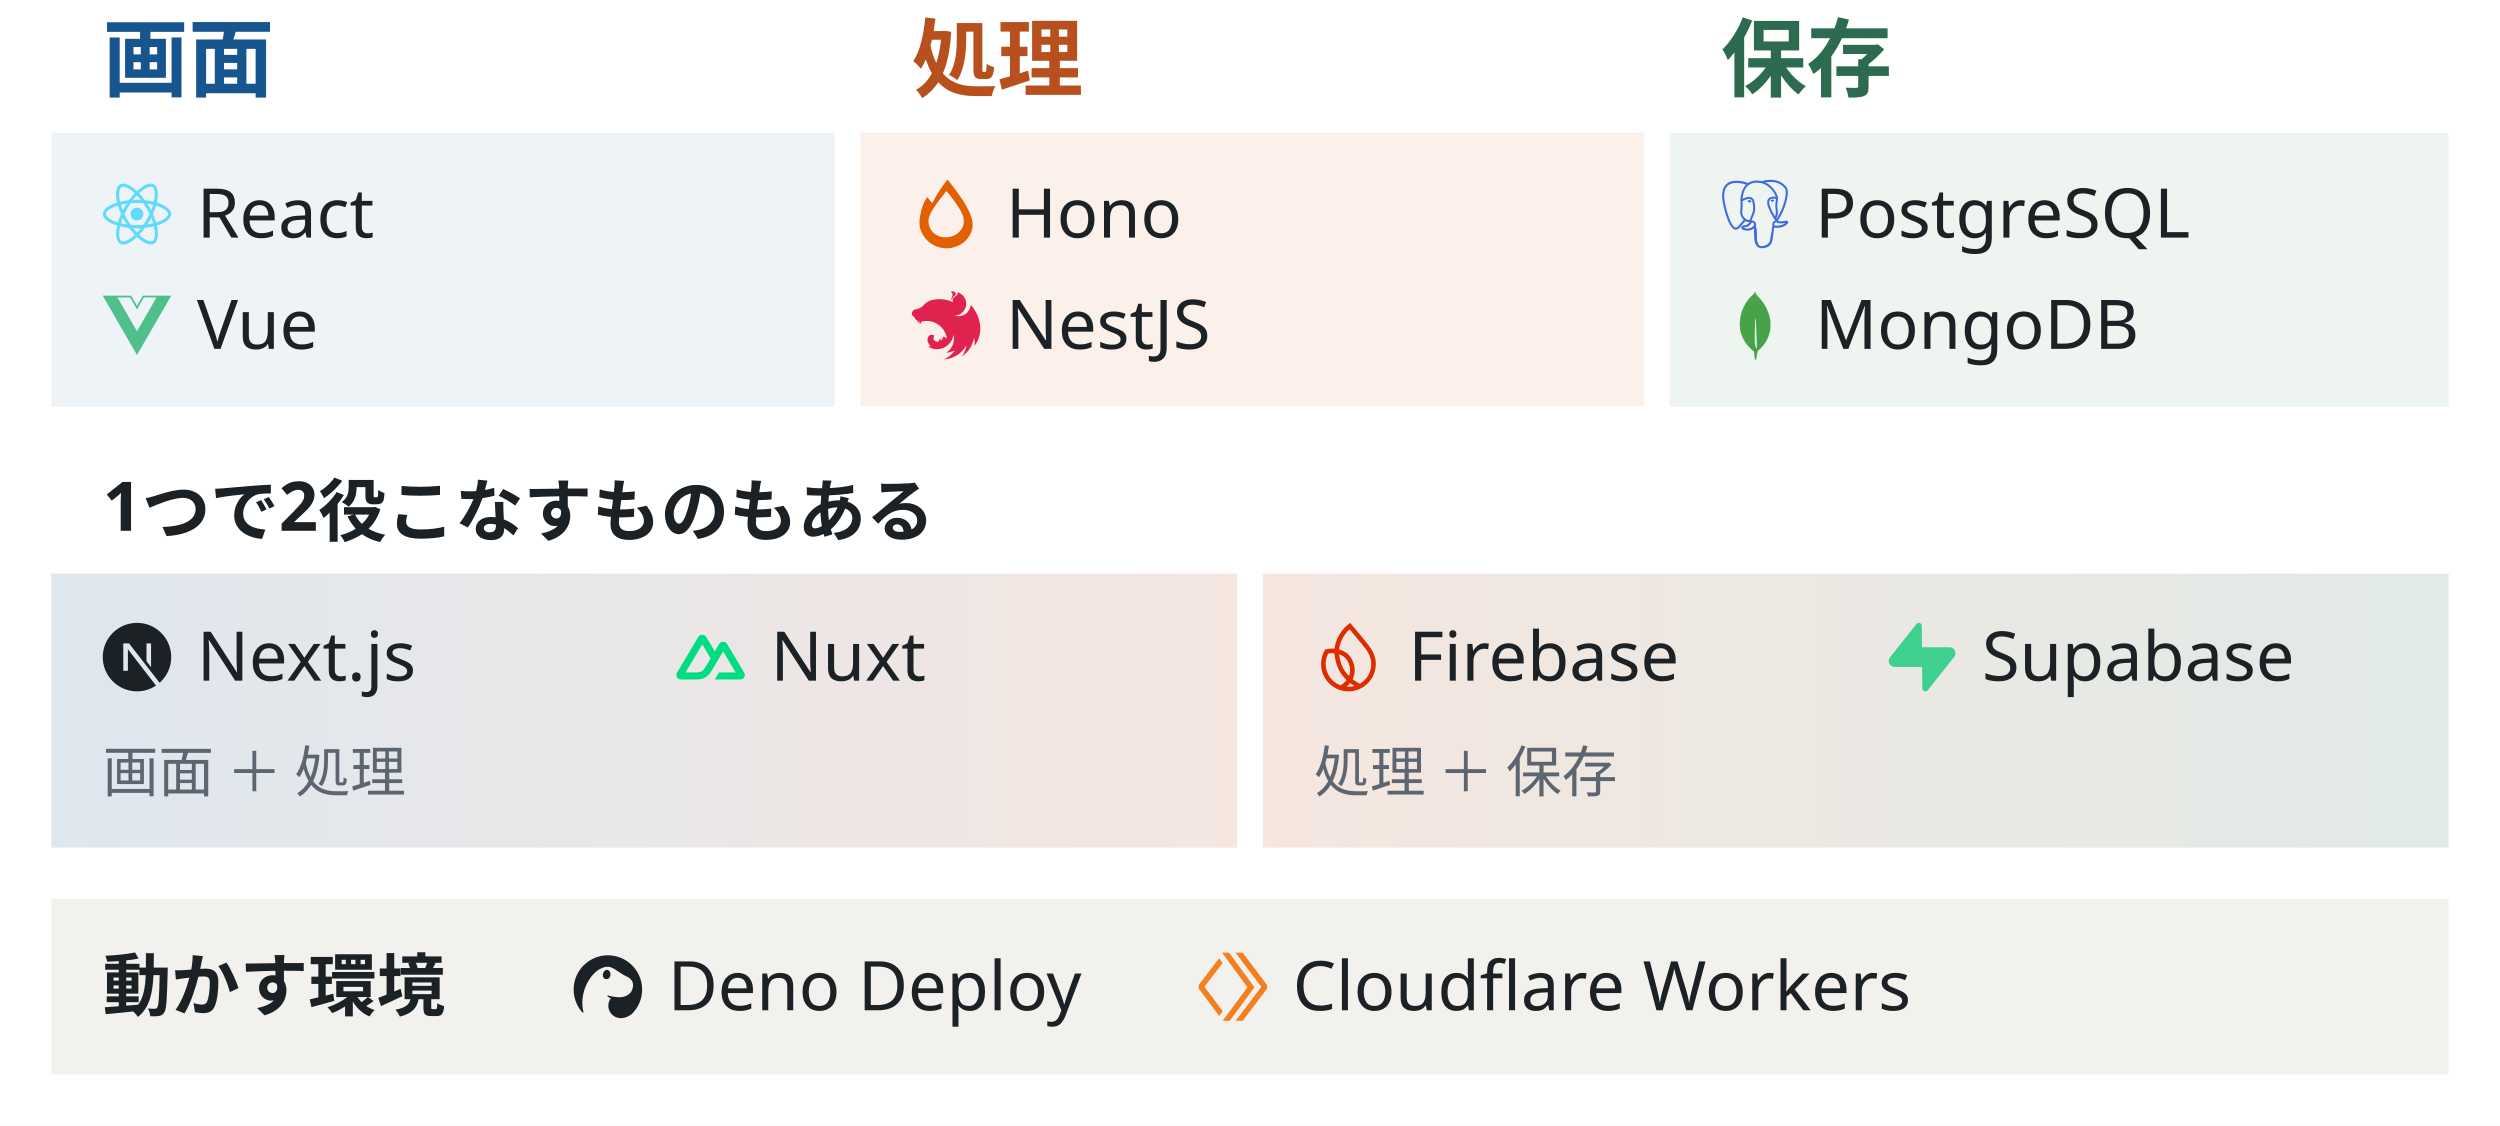
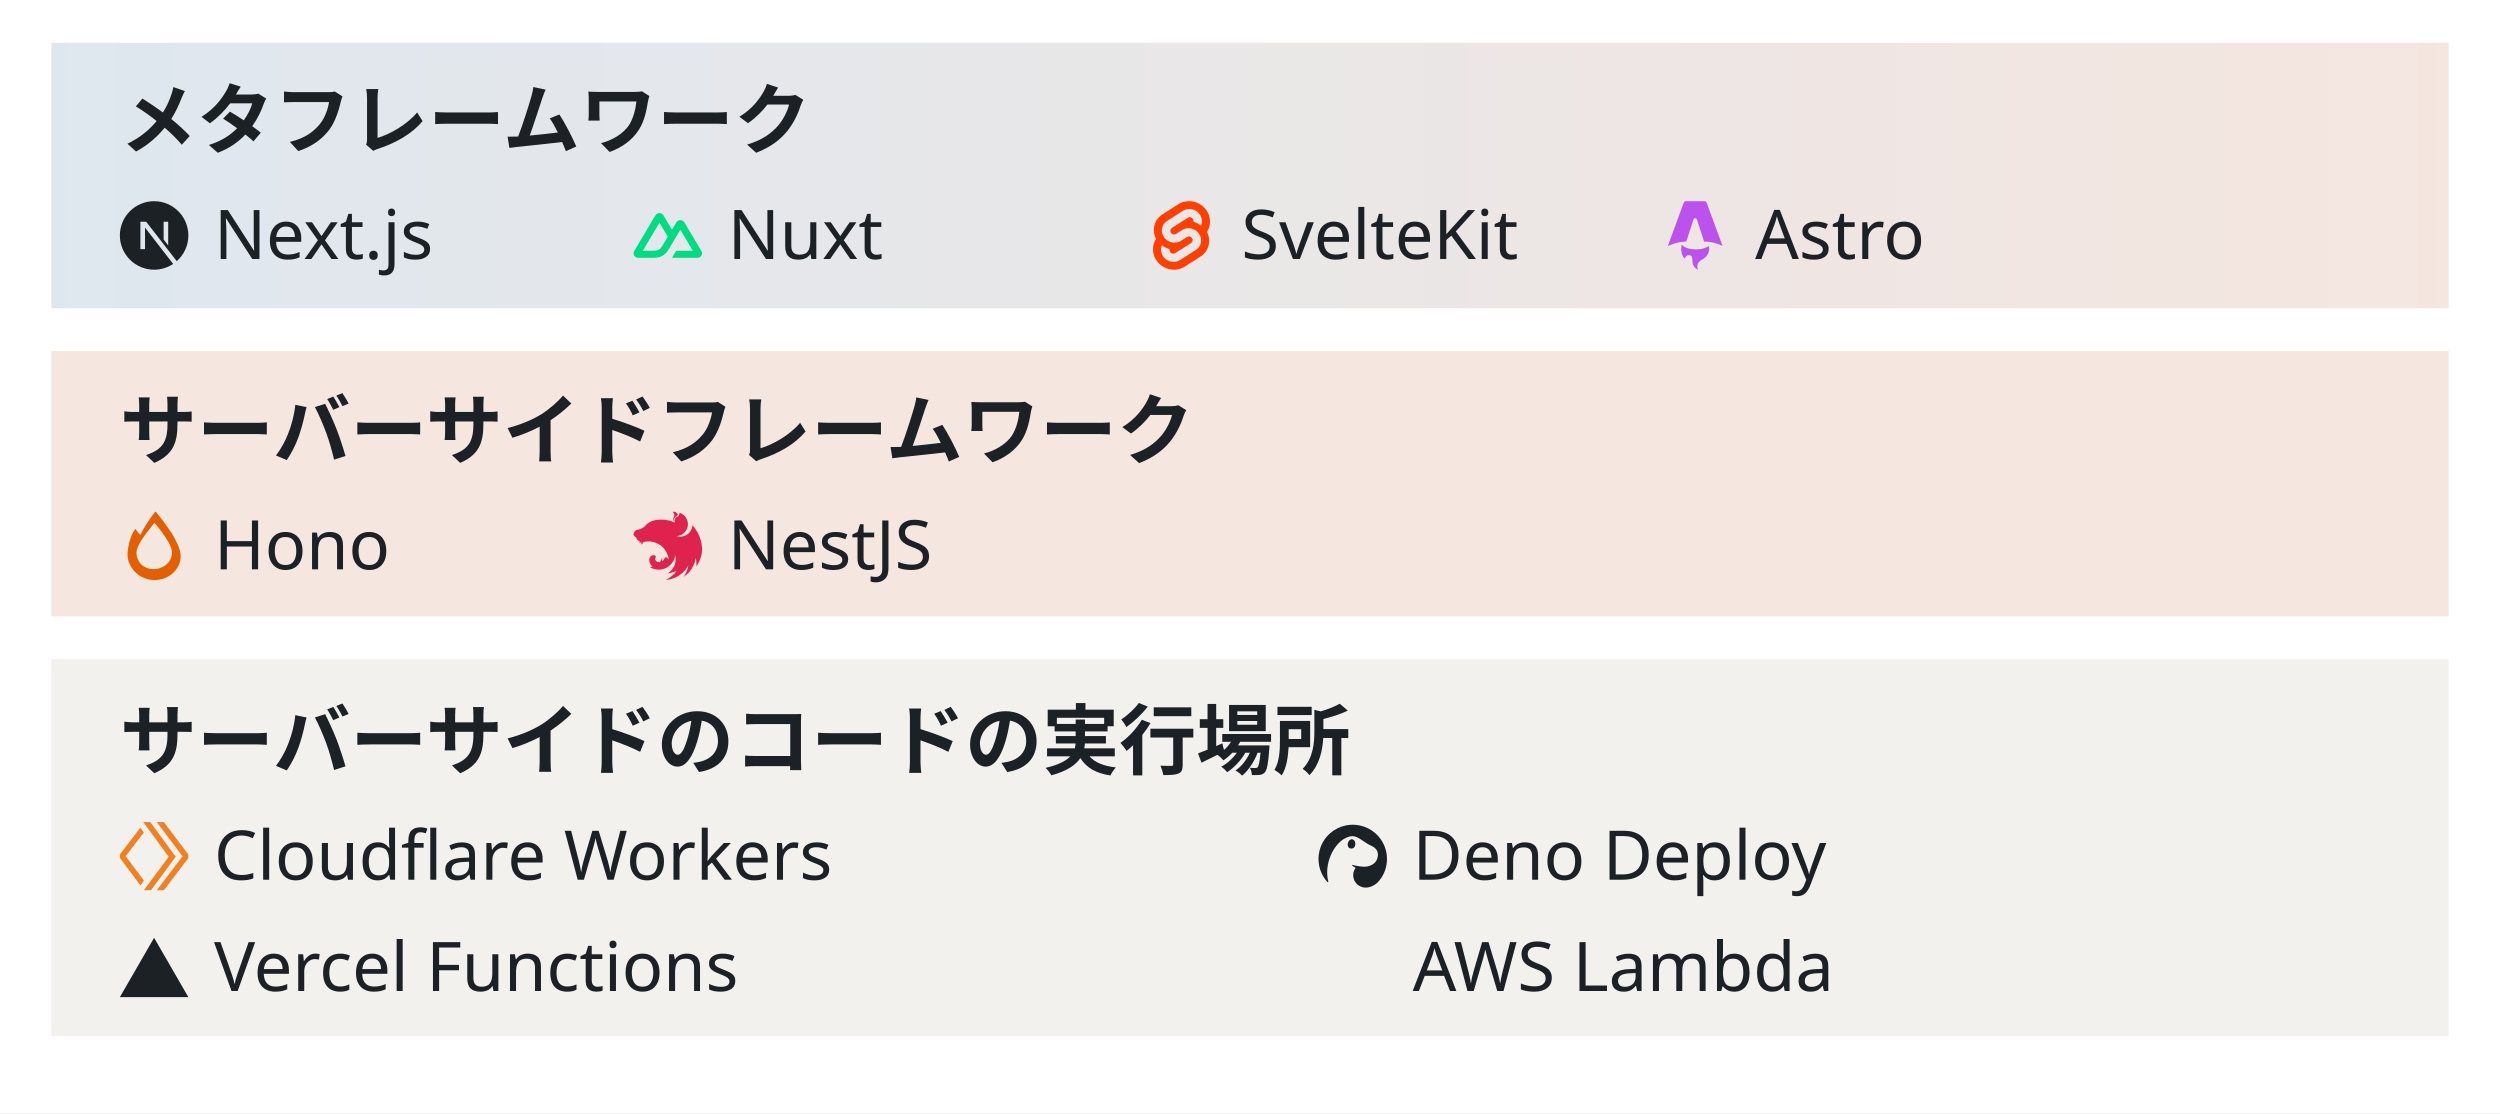
- <svg xmlns="http://www.w3.org/2000/svg" viewBox="0 0 1168 526" width="1168" height="526" font-family="Hiragino Kaku Gothic ProN, Noto Sans JP, sans-serif">
+ <svg xmlns="http://www.w3.org/2000/svg" viewBox="0 0 1168 520" width="1168" height="520" font-family="Hiragino Kaku Gothic ProN, Noto Sans JP, sans-serif">
  <defs>
    <linearGradient id="mix-view-logic" x1="0" y1="0" x2="1" y2="0">
      <stop offset="0%" stop-color="#17558f" stop-opacity="0.14" />
      <stop offset="100%" stop-color="#b8501e" stop-opacity="0.14" />
    </linearGradient>
-     <linearGradient id="mix-logic-store" x1="0" y1="0" x2="1" y2="0">
-       <stop offset="0%" stop-color="#b8501e" stop-opacity="0.14" />
-       <stop offset="100%" stop-color="#2c6b4f" stop-opacity="0.14" />
-     </linearGradient>
  </defs>
-   <rect x="0" y="0" width="1168" height="526" fill="#ffffff" />
-   <rect x="24" y="62" width="366" height="128" fill="#eef3f8" />
-   <rect x="402" y="62" width="366" height="128" fill="#fbf0ea" />
-   <rect x="780" y="62" width="364" height="128" fill="#eef4f0" />
-   <text x="48" y="42" font-size="40" font-weight="bold" fill="#17558f">画面</text>
-   <text x="426" y="42" font-size="40" font-weight="bold" fill="#b8501e">処理</text>
-   <text x="804" y="42" font-size="40" font-weight="bold" fill="#2c6b4f">保存</text>
-   <g transform="translate(48,84) scale(1.3333)">
-     <path d="M14.23 12.004a2.236 2.236 0 0 1-2.235 2.236 2.236 2.236 0 0 1-2.236-2.236 2.236 2.236 0 0 1 2.235-2.236 2.236 2.236 0 0 1 2.236 2.236zm2.648-10.69c-1.346 0-3.107.96-4.888 2.622-1.78-1.653-3.542-2.602-4.887-2.602-.41 0-.783.093-1.106.278-1.375.793-1.683 3.264-.973 6.365C1.98 8.917 0 10.42 0 12.004c0 1.59 1.99 3.097 5.043 4.03-.704 3.113-.39 5.588.988 6.38.32.187.69.275 1.102.275 1.345 0 3.107-.96 4.888-2.624 1.78 1.654 3.542 2.603 4.887 2.603.41 0 .783-.09 1.106-.275 1.374-.792 1.683-3.263.973-6.365C22.02 15.096 24 13.59 24 12.004c0-1.59-1.99-3.097-5.043-4.032.704-3.11.39-5.587-.988-6.38-.318-.184-.688-.277-1.092-.278zm-.005 1.09v.006c.225 0 .406.044.558.127.666.382.955 1.835.73 3.704-.054.46-.142.945-.25 1.44-.96-.236-2.006-.417-3.107-.534-.66-.905-1.345-1.727-2.035-2.447 1.592-1.48 3.087-2.292 4.105-2.295zm-9.77.02c1.012 0 2.514.808 4.11 2.28-.686.72-1.37 1.537-2.02 2.442-1.107.117-2.154.298-3.113.538-.112-.49-.195-.964-.254-1.42-.23-1.868.054-3.32.714-3.707.19-.09.4-.127.563-.132zm4.882 3.05c.455.468.91.992 1.36 1.564-.44-.02-.89-.034-1.345-.034-.46 0-.915.01-1.36.034.44-.572.895-1.096 1.345-1.565zM12 8.1c.74 0 1.477.034 2.202.093.406.582.802 1.203 1.183 1.86.372.64.71 1.29 1.018 1.946-.308.655-.646 1.31-1.013 1.95-.38.66-.773 1.288-1.18 1.87-.728.063-1.466.098-2.21.098-.74 0-1.477-.035-2.202-.093-.406-.582-.802-1.204-1.183-1.86-.372-.64-.71-1.29-1.018-1.946.303-.657.646-1.313 1.013-1.954.38-.66.773-1.286 1.18-1.868.728-.064 1.466-.098 2.21-.098zm-3.635.254c-.24.377-.48.763-.704 1.16-.225.39-.435.782-.635 1.174-.265-.656-.49-1.31-.676-1.947.64-.15 1.315-.283 2.015-.386zm7.26 0c.695.103 1.365.23 2.006.387-.18.632-.405 1.282-.66 1.933-.2-.39-.41-.783-.64-1.174-.225-.392-.465-.774-.705-1.146zm3.063.675c.484.15.944.317 1.375.498 1.732.74 2.852 1.708 2.852 2.476-.005.768-1.125 1.74-2.857 2.475-.42.18-.88.342-1.355.493-.28-.958-.646-1.956-1.1-2.98.45-1.017.81-2.01 1.085-2.964zm-13.395.004c.278.96.645 1.957 1.1 2.98-.45 1.017-.812 2.01-1.086 2.964-.484-.15-.944-.318-1.37-.5-1.732-.737-2.852-1.706-2.852-2.474 0-.768 1.12-1.742 2.852-2.476.42-.18.88-.342 1.356-.494zm11.678 4.28c.265.657.49 1.312.676 1.948-.64.157-1.316.29-2.016.39.24-.375.48-.762.705-1.158.225-.39.435-.788.636-1.18zm-9.945.02c.2.392.41.783.64 1.175.23.39.465.772.705 1.143-.695-.102-1.365-.23-2.006-.386.18-.63.406-1.282.66-1.933zM17.92 16.32c.112.493.2.968.254 1.423.23 1.868-.054 3.32-.714 3.708-.147.09-.338.128-.563.128-1.012 0-2.514-.807-4.11-2.28.686-.72 1.37-1.536 2.02-2.44 1.107-.118 2.154-.3 3.113-.54zm-11.83.01c.96.234 2.006.415 3.107.532.66.905 1.345 1.727 2.035 2.446-1.595 1.483-3.092 2.295-4.11 2.295-.22-.005-.406-.05-.553-.132-.666-.38-.955-1.834-.73-3.703.054-.46.142-.944.25-1.438zm4.56.64c.44.02.89.034 1.345.034.46 0 .915-.01 1.36-.034-.44.572-.895 1.095-1.345 1.565-.455-.47-.91-.993-1.36-1.565z" fill="#61DAFB" />
+   <rect x="0" y="0" width="1168" height="520" fill="#ffffff" />
+   <rect x="24" y="20" width="1120" height="124" fill="url(#mix-view-logic)" />
+   <rect x="24" y="164" width="1120" height="124" fill="#b8501e" fill-opacity="0.14" />
+   <rect x="24" y="308" width="1120" height="176" fill="#f2f1ed" />
+   <text x="56" y="69" font-size="36" font-weight="bold" fill="#1c2126">メタフレームワーク</text>
+   <g transform="translate(56,94) scale(1.3333)">
+     <path d="M18.665 21.978C16.758 23.255 14.465 24 12 24 5.377 24 0 18.623 0 12S5.377 0 12 0s12 5.377 12 12c0 3.583-1.574 6.801-4.067 9.001L9.219 7.2H7.2v9.596h1.615V9.251l9.85 12.727Zm-3.332-8.533 1.6 2.061V7.2h-1.6v6.245Z" fill="#1c2126" />
  </g>
-   <text x="92" y="111" font-size="32" fill="#1c2126">React</text>
-   <g transform="translate(48,136) scale(1.3333)">
-     <path d="M24,1.61H14.06L12,5.16,9.94,1.61H0L12,22.39ZM12,14.08,5.16,2.23H9.59L12,6.41l2.41-4.18h4.43Z" fill="#4FC08D" />
+   <text x="100" y="121" font-size="32" fill="#1c2126">Next.js</text>
+   <g transform="translate(296,94) scale(1.3333)">
+     <path d="M13.464 19.829h8.922c.283 0 .562-.072.807-.21a1.59 1.59 0 0 0 .591-.573 1.529 1.529 0 0 0 .216-.783 1.529 1.529 0 0 0-.217-.783L17.792 7.414a1.59 1.59 0 0 0-.591-.573 1.652 1.652 0 0 0-.807-.21c-.283 0-.562.072-.807.21a1.59 1.59 0 0 0-.591.573L13.464 9.99l-2.995-5.037a1.591 1.591 0 0 0-.591-.573 1.653 1.653 0 0 0-.807-.21c-.283 0-.562.072-.807.21a1.591 1.591 0 0 0-.591.573L.217 17.481A1.529 1.529 0 0 0 0 18.264c-0.0.275.074.545.216.783a1.59 1.59 0 0 0 .591.573c.245.138.524.21.807.21h5.6c2.219 0 3.855-.945 4.981-2.79l2.734-4.592L16.393 9.99l4.394 7.382h-5.859ZM7.123 17.369l-3.908-.001 5.859-9.842 2.923 4.921-1.957 3.289c-.748 1.197-1.597 1.633-2.916 1.633z" fill="#00DC82" />
  </g>
-   <text x="92" y="163" font-size="32" fill="#1c2126">Vue</text>
-   <g transform="translate(426,84) scale(1.3333)">
+   <text x="340" y="121" font-size="32" fill="#1c2126">Nuxt</text>
+   <g transform="translate(536,94) scale(1.3333)">
+     <path d="M10.354 21.125a4.44 4.44 0 0 1-4.765-1.767 4.109 4.109 0 0 1-.703-3.107 3.898 3.898 0 0 1 .134-.522l.105-.321.287.21a7.21 7.21 0 0 0 2.186 1.092l.208.063-.02.208a1.253 1.253 0 0 0 .226.83 1.337 1.337 0 0 0 1.435.533 1.231 1.231 0 0 0 .343-.15l5.59-3.562a1.164 1.164 0 0 0 .524-.778 1.242 1.242 0 0 0-.211-.937 1.338 1.338 0 0 0-1.435-.533 1.23 1.23 0 0 0-.343.15l-2.133 1.36a4.078 4.078 0 0 1-1.135.499 4.44 4.44 0 0 1-4.765-1.766 4.108 4.108 0 0 1-.702-3.108 3.855 3.855 0 0 1 1.742-2.582l5.589-3.563a4.072 4.072 0 0 1 1.135-.499 4.44 4.44 0 0 1 4.765 1.767 4.109 4.109 0 0 1 .703 3.107 3.943 3.943 0 0 1-.134.522l-.105.321-.286-.21a7.204 7.204 0 0 0-2.187-1.093l-.208-.063.02-.207a1.255 1.255 0 0 0-.226-.831 1.337 1.337 0 0 0-1.435-.532 1.231 1.231 0 0 0-.343.15L8.62 9.368a1.162 1.162 0 0 0-.524.778 1.24 1.24 0 0 0 .211.937 1.338 1.338 0 0 0 1.435.533 1.235 1.235 0 0 0 .344-.151l2.132-1.36a4.067 4.067 0 0 1 1.135-.498 4.44 4.44 0 0 1 4.765 1.766 4.108 4.108 0 0 1 .702 3.108 3.857 3.857 0 0 1-1.742 2.583l-5.589 3.562a4.072 4.072 0 0 1-1.135.499m10.358-17.95C18.484-.015 14.082-.96 10.9 1.068L5.31 4.63a6.412 6.412 0 0 0-2.896 4.295 6.753 6.753 0 0 0 .666 4.336 6.43 6.43 0 0 0-.96 2.396 6.833 6.833 0 0 0 1.168 5.167c2.229 3.19 6.63 4.135 9.812 2.108l5.59-3.562a6.41 6.41 0 0 0 2.896-4.295 6.756 6.756 0 0 0-.665-4.336 6.429 6.429 0 0 0 .958-2.396 6.831 6.831 0 0 0-1.167-5.168Z" fill="#FF3E00" />
+   </g>
+   <text x="580" y="121" font-size="32" fill="#1c2126">SvelteKit</text>
+   <g transform="translate(776,94) scale(1.3333)">
+     <path d="M8.358 20.162c-1.186-1.07-1.532-3.316-1.038-4.944.856 1.026 2.043 1.352 3.272 1.535 1.897.283 3.76.177 5.522-.678.202-.098.388-.229.608-.36.166.473.209.95.151 1.437-.14 1.185-.738 2.1-1.688 2.794-.38.277-.782.525-1.175.787-1.205.804-1.531 1.747-1.078 3.119l.044.148a3.158 3.158 0 0 1-1.407-1.188 3.31 3.31 0 0 1-.544-1.815c-.004-.32-.004-.642-.048-.958-.106-.769-.472-1.113-1.161-1.133-.707-.02-1.267.411-1.415 1.09-.012.053-.028.104-.045.165h.002zm-5.961-4.445s3.24-1.575 6.49-1.575l2.451-7.565c.092-.366.36-.614.662-.614.302 0 .57.248.662.614l2.45 7.565c3.85 0 6.491 1.575 6.491 1.575L16.088.727C15.93.285 15.663 0 15.303 0H8.697c-.36 0-.615.285-.784.727l-5.516 14.99z" fill="#BC52EE" />
+   </g>
+   <text x="820" y="121" font-size="32" fill="#1c2126">Astro</text>
+   <text x="56" y="214" font-size="36" font-weight="bold" fill="#1c2126">サーバーサイドフレームワーク</text>
+   <g transform="translate(56,239) scale(1.3333)">
    <path d="M12.445.002a45.529 45.529 0 0 0-5.252 8.146 8.595 8.595 0 0 1-.555-.53 27.796 27.796 0 0 0-1.205-1.542 8.762 8.762 0 0 0-1.251 2.12 20.743 20.743 0 0 0-1.448 5.88 8.867 8.867 0 0 0 .338 3.468c1.312 3.48 3.794 5.593 7.445 6.337 3.055.438 5.755-.333 8.097-2.312 2.677-2.59 3.359-5.634 2.047-9.132a33.287 33.287 0 0 0-2.988-5.59A91.34 91.34 0 0 0 12.615.053a.216.216 0 0 0-.17-.051Zm-.336 3.906a50.93 50.93 0 0 1 4.794 6.552c.448.767.817 1.57 1.108 2.41.606 2.386-.044 4.354-1.951 5.904-1.845 1.298-3.87 1.683-6.072 1.156-2.376-.737-3.75-2.335-4.121-4.794a5.107 5.107 0 0 1 .242-2.266c.358-.908.79-1.774 1.3-2.601l1.446-2.121a397.33 397.33 0 0 0 3.254-4.24Z" fill="#E36002" />
  </g>
-   <text x="470" y="111" font-size="32" fill="#1c2126">Hono</text>
-   <g transform="translate(426,136) scale(1.3333)">
+   <text x="100" y="266" font-size="32" fill="#1c2126">Hono</text>
+   <g transform="translate(296,239) scale(1.3333)">
    <path d="M14.131.047c-.173 0-.334.037-.483.087.316.21.49.49.576.806.007.043.019.074.025.117a.681.681 0 0 1 .013.112c.024.545-.143.614-.26.936-.18.415-.13.861.086 1.22a.74.74 0 0 0 .074.137c-.235-1.568 1.073-1.803 1.314-2.293.019-.428-.334-.713-.613-.911a1.37 1.37 0 0 0-.732-.21zM16.102.4c-.024.143-.006.106-.012.18-.006.05-.006.112-.012.161-.013.05-.025.1-.044.149-.012.05-.03.1-.05.149l-.067.142c-.02.025-.031.05-.05.075l-.037.055a2.152 2.152 0 0 1-.093.124c-.037.038-.068.081-.112.112v.006c-.037.031-.074.068-.118.1-.13.099-.278.173-.415.266-.043.03-.087.056-.124.093a.906.906 0 0 0-.118.099c-.043.037-.074.074-.111.118-.031.037-.068.08-.093.124a1.582 1.582 0 0 0-.087.13c-.025.05-.043.093-.068.142-.019.05-.037.093-.05.143a2.007 2.007 0 0 0-.043.155c-.006.025-.006.056-.012.08-.007.025-.007.05-.013.075 0 .05-.006.105-.006.155 0 .037 0 .074.006.111 0 .05.006.1.019.155.006.05.018.1.03.15.02.049.032.098.05.148.013.03.031.062.044.087l-1.426-.552c-.241-.068-.477-.13-.719-.186l-.39-.093c-.372-.074-.75-.13-1.128-.167-.013 0-.019-.006-.031-.006A11.082 11.082 0 0 0 8.9 2.855c-.378.025-.756.074-1.134.136a12.45 12.45 0 0 0-.837.174l-.279.074c-.092.037-.18.08-.266.118l-.205.093c-.012.006-.024.006-.03.012-.063.031-.118.056-.174.087a2.738 2.738 0 0 0-.236.118c-.043.018-.086.043-.124.062a.559.559 0 0 1-.055.03c-.056.032-.112.063-.162.094a1.56 1.56 0 0 0-.148.093c-.044.03-.087.055-.124.086-.006.007-.013.007-.019.013-.037.025-.08.056-.118.087l-.012.012-.093.074c-.012.007-.025.019-.037.025-.031.025-.062.056-.093.08-.006.013-.019.02-.025.025-.037.038-.074.069-.111.106-.007 0-.007.006-.013.012a1.742 1.742 0 0 0-.111.106c-.007.006-.007.012-.013.012a1.454 1.454 0 0 0-.093.1c-.012.012-.03.024-.043.036a1.374 1.374 0 0 1-.106.112c-.006.012-.018.019-.024.03-.05.05-.093.1-.143.15l-.018.018c-.1.106-.205.211-.317.304-.111.1-.229.192-.347.273a3.777 3.777 0 0 1-.762.421c-.13.056-.267.106-.403.149-.26.056-.527.161-.756.18-.05 0-.105.012-.155.018l-.155.037-.149.056c-.05.019-.099.044-.148.068-.044.031-.093.056-.137.087a1.011 1.011 0 0 0-.124.106c-.043.03-.087.074-.124.111-.037.043-.074.08-.105.124-.031.05-.068.093-.093.143a1.092 1.092 0 0 0-.087.142c-.025.056-.05.106-.068.161-.019.05-.037.106-.056.161-.012.05-.025.1-.03.15 0 .005-.007.012-.007.018-.012.056-.012.13-.019.167C.006 7.95 0 7.986 0 8.03a.657.657 0 0 0 .074.31v.006c.019.037.044.075.069.112.024.037.05.074.08.111.031.031.068.069.106.1a.906.906 0 0 0 .117.099c.149.13.186.173.378.272.031.019.062.031.1.05.006 0 .012.006.018.006 0 .013 0 .019.006.031a1.272 1.272 0 0 0 .08.298c.02.037.032.074.05.111.007.013.013.025.02.031.024.05.049.093.073.137l.093.13c.031.037.069.08.106.118.037.037.074.068.118.105 0 0 .006.006.012.006.037.031.074.062.112.087a.986.986 0 0 0 .136.08c.043.025.093.05.142.069a.73.73 0 0 0 .124.043c.007.006.013.006.025.012.025.007.056.013.08.019-.018.335-.024.65.026.762.055.124.328-.254.6-.688-.036.428-.061.93 0 1.079.069.155.44-.329.763-.862 4.395-1.016 8.405 2.02 8.826 6.31-.08-.67-.905-1.041-1.283-.948-.186.458-.502 1.047-1.01 1.413.043-.41.025-.83-.062-1.24a4.009 4.009 0 0 1-.769 1.562c-.588.043-1.177-.242-1.487-.67-.025-.018-.031-.055-.05-.08-.018-.043-.037-.087-.05-.13a.515.515 0 0 1-.037-.13c-.006-.044-.006-.087-.006-.137v-.093a.992.992 0 0 1 .031-.13c.013-.043.025-.086.044-.13.024-.043.043-.087.074-.13.105-.298.105-.54-.087-.682a.706.706 0 0 0-.118-.062c-.024-.006-.055-.018-.08-.025l-.05-.018a.847.847 0 0 0-.13-.031.472.472 0 0 0-.13-.019 1.01 1.01 0 0 0-.136-.012c-.031 0-.062.006-.093.006a.484.484 0 0 0-.137.019c-.043.006-.086.012-.13.024a1.068 1.068 0 0 0-.13.044c-.043.018-.08.037-.124.056-.037.018-.074.043-.118.062-1.444.942-.582 3.148.403 3.787-.372.068-.75.148-.855.229l-.013.012c.267.161.546.298.837.416.397.13.818.247 1.004.297v.006a5.996 5.996 0 0 0 1.562.112c2.746-.192 4.996-2.281 5.405-5.033l.037.161c.019.112.043.23.056.347v.006c.012.056.018.112.025.162v.024c.006.056.012.112.012.162.006.068.012.136.012.204v.1c0 .03.007.067.007.098 0 .038-.007.075-.007.112v.087c0 .043-.006.08-.006.124 0 .025 0 .05-.006.08 0 .044-.006.087-.006.137-.006.018-.006.037-.006.055l-.02.143c0 .019 0 .037-.005.056-.007.062-.019.118-.025.18v.012l-.037.174v.018l-.037.167c0 .007-.007.02-.007.025a1.663 1.663 0 0 1-.043.168v.018c-.019.062-.037.118-.05.174-.006.006-.006.012-.006.012l-.056.186c-.024.062-.043.118-.068.18-.025.062-.043.124-.068.18-.025.062-.05.117-.074.18h-.007c-.024.055-.05.117-.08.173a.302.302 0 0 1-.019.043c-.006.006-.006.013-.012.019a5.867 5.867 0 0 1-1.742 2.082c-.05.031-.099.069-.149.106-.012.012-.03.018-.043.03a2.603 2.603 0 0 1-.136.094l.018.037h.007l.26-.037h.006c.161-.025.322-.056.483-.087.044-.006.093-.019.137-.031l.087-.019c.043-.006.086-.018.13-.024.037-.013.074-.02.111-.031.62-.15 1.221-.354 1.798-.595a9.926 9.926 0 0 1-3.85 3.142c.714-.05 1.426-.167 2.114-.366a9.903 9.903 0 0 0 5.857-4.68 9.893 9.893 0 0 1-1.667 3.986 9.758 9.758 0 0 0 1.655-1.376 9.824 9.824 0 0 0 2.61-5.268c.21.98.272 1.99.18 2.987 4.474-6.241.371-12.712-1.346-14.416-.006-.013-.012-.019-.012-.031-.006.006-.006.006-.006.012 0-.006 0-.006-.007-.012 0 .074-.006.148-.012.223a8.34 8.34 0 0 1-.062.415c-.03.136-.068.273-.105.41-.044.13-.093.266-.15.396a5.322 5.322 0 0 1-.185.378 4.735 4.735 0 0 1-.477.688c-.093.111-.192.21-.292.31a3.994 3.994 0 0 1-.18.155l-.142.124a3.459 3.459 0 0 1-.347.241 4.295 4.295 0 0 1-.366.211c-.13.062-.26.118-.39.174a4.364 4.364 0 0 1-.818.223c-.143.025-.285.037-.422.05a4.914 4.914 0 0 1-.297.012 4.66 4.66 0 0 1-.422-.025 3.137 3.137 0 0 1-.421-.062 3.136 3.136 0 0 1-.415-.105h-.007c.137-.013.273-.025.41-.05a4.493 4.493 0 0 0 .818-.223c.136-.05.266-.112.39-.174.13-.062.248-.13.372-.204.118-.08.235-.161.347-.248.112-.087.217-.18.316-.279.105-.093.198-.198.291-.304.093-.111.18-.223.26-.334.013-.019.026-.044.038-.062.062-.1.124-.199.18-.298a4.272 4.272 0 0 0 .334-.775c.044-.13.075-.266.106-.403.025-.142.05-.278.062-.415.012-.142.025-.285.025-.421 0-.1-.007-.199-.013-.298a6.726 6.726 0 0 0-.05-.415 4.493 4.493 0 0 0-.092-.415c-.044-.13-.087-.267-.137-.397-.05-.13-.111-.26-.173-.384-.069-.124-.137-.248-.211-.366a6.843 6.843 0 0 0-.248-.34c-.093-.106-.186-.212-.285-.317a3.878 3.878 0 0 0-.161-.155c-.28-.217-.57-.421-.862-.607a1.154 1.154 0 0 0-.124-.062 2.415 2.415 0 0 0-.589-.26Z" fill="#E0234E" />
  </g>
-   <text x="470" y="163" font-size="32" fill="#1c2126">NestJS</text>
-   <g transform="translate(804,84) scale(1.3333)">
-     <path d="M23.559 14.723a.527.527 0 0 0-.056-.119c-.139-.263-.477-.342-1.007-.232-1.653.341-2.293.131-2.526-.019 1.342-2.048 2.445-4.522 3.041-6.83.271-1.051.798-3.524.122-4.732a1.564 1.564 0 0 0-.151-.235C21.693.909 19.801.025 17.51.001c-1.495-.016-2.771.346-3.116.479a9.449 9.449 0 0 0-.516-.082 8.044 8.044 0 0 0-1.311-.128c-1.182-.018-2.204.264-3.05.841-.857-.321-4.789-1.645-7.222.079C.936 2.153.309 3.873.43 6.304c.041.818.507 3.334 1.242 5.744.46 1.506.939 2.702 1.433 3.582.553.994 1.126 1.593 1.714 1.79.447.149 1.133.144 1.858-.728.801-.964 1.59-1.826 1.945-2.207.435.235.906.362 1.39.377a.057.057 0 0 0 0.0.004 11.031 11.031 0 0 0-.247.305c-.339.43-.409.52-1.5.744-.31.064-1.134.234-1.146.811-.003.122.033.231.092.327.227.423.922.61 1.015.633 1.335.334 2.504.092 3.371-.679-.017 2.231.077 4.417.345 5.087.221.553.762 1.905 2.469 1.904.251 0 .526-.029.83-.094 1.782-.382 2.556-1.17 2.855-2.906.15-.871.402-2.875.539-4.101.017-.07.036-.121.057-.136.001-.001.07-.047.427.031a.367.367 0 0 0 .044.007l.254.022.015.001c.847.038 1.911-.143 2.531-.431.644-.299 1.806-1.032 1.595-1.67zM2.371 11.877c-.744-2.436-1.178-4.885-1.212-5.572-.109-2.171.417-3.683 1.562-4.493 1.837-1.299 4.84-.541 6.108-.13-.003.003-.007.006-.01.009-2.024 2.044-1.976 5.536-1.971 5.75-0.0.082.007.199.016.359.035.587.1 1.68-.073 2.918-.161 1.15.194 2.276.973 3.089.081.084.165.163.252.237-.347.371-1.1 1.193-1.903 2.158-.568.682-.96.552-1.089.509-.392-.131-.813-.587-1.238-1.322-.48-.839-.964-2.032-1.415-3.513zm6.007 5.087c-.171-.043-.327-.113-.432-.177.089-.039.237-.09.483-.141 1.283-.264 1.482-.451 1.914-1.0.099-.126.212-.269.367-.443a.355.355 0 0 0 .074-.13c.171-.151.272-.11.437-.042.156.065.308.26.369.475.029.102.062.294-.045.444-.904 1.266-2.222 1.249-3.168 1.013zm2.094-3.988-.052.141c-.133.357-.257.688-.333 1.003-.667-.002-1.317-.287-1.81-.802-.628-.655-.913-1.566-.782-2.5.183-1.308.115-2.447.079-3.059-.005-.086-.009-.161-.012-.22.296-.262 1.666-.996 2.643-.772.446.102.718.406.831.928.585 2.704.077 3.831-.33 4.736-.084.187-.163.363-.231.545zm7.364 4.572c-.017.177-.036.376-.062.596l-.146.438a.355.355 0 0 0-.018.108c-.006.475-.054.649-.115.869-.063.229-.135.489-.179 1.058-.11 1.414-.878 2.227-2.417 2.557-1.516.325-1.784-.497-2.021-1.222a6.582 6.582 0 0 0-.077-.227c-.215-.586-.191-1.412-.157-2.555.017-.561-.025-1.901-.33-2.646.004-.293.011-.591.019-.892a.353.353 0 0 0-.015-.113 1.493 1.493 0 0 0-.044-.208c-.123-.428-.421-.787-.78-.935-.142-.059-.404-.167-.718-.087.067-.276.183-.588.309-.925l.053-.142c.059-.16.134-.326.213-.501.426-.948 1.011-2.245.377-5.177-.237-1.098-1.03-1.634-2.232-1.51-.721.075-1.38.365-1.709.532a5.672 5.672 0 0 0-.196.104c.092-1.106.439-3.174 1.736-4.482a4.031 4.031 0 0 1 .303-.276.353.353 0 0 0 .145-.064c.752-.571 1.694-.851 2.802-.833.409.007.802.034 1.174.081 1.939.354 3.244 1.447 4.036 2.383.814.962 1.255 1.931 1.431 2.454-1.323-.135-2.223.127-2.68.779-.993 1.419.543 4.173 1.281 5.496.135.243.252.452.289.541.24.583.551.971.779 1.255.07.087.137.171.189.245-.401.116-1.121.383-1.055 1.717-.012.156-.042.447-.083.815-.046.208-.07.46-.099.766zm.89-1.621c-.041-.832.269-.918.597-1.01a2.857 2.857 0 0 0 .135-.041 1.202 1.202 0 0 0 .134.103c.57.377 1.582.421 3.007.134-.202.177-.519.399-.953.601-.41.19-1.096.333-1.747.364-.72.034-1.086-.081-1.172-.151zm.57-9.271c-.006.351-.054.669-.105 1.002-.055.358-.112.727-.126 1.176-.014.437.04.891.093 1.33.107.887.216 1.8-.207 2.701a3.527 3.527 0 0 1-.188-.386c-.053-.128-.167-.333-.325-.616-.616-1.104-2.057-3.69-1.319-4.745.38-.543 1.341-.566 2.178-.463zm.228 7.014a12.376 12.376 0 0 0-.085-.107l-.035-.044c.726-1.2.584-2.386.458-3.438-.052-.432-.101-.84-.088-1.223.013-.406.067-.754.118-1.091.064-.415.129-.844.111-1.351.013-.053.019-.116.012-.19-.046-.485-.6-1.938-1.729-3.253-.608-.707-1.49-1.497-2.689-2.039.525-.107 1.233-.203 2.024-.186 2.051.046 3.675.814 4.824 2.282a.908.908 0 0 1 .067.1c.723 1.356-.276 6.275-2.987 10.54zm-8.817-6.116c-.025.179-.309.422-.621.422a.582.582 0 0 1-.081-.006c-.187-.026-.377-.144-.506-.316-.046-.06-.12-.178-.105-.284.005-.04.026-.099.092-.149.118-.089.352-.123.61-.087.316.044.643.194.611.419zm7.931-.411c.011.079-.049.201-.153.31-.068.072-.212.196-.408.223a.546.546 0 0 1-.075.005c-.293 0-.541-.234-.561-.372-.024-.176.264-.311.561-.352.297-.041.611.009.636.185z" fill="#4169E1" />
+   <text x="340" y="266" font-size="32" fill="#1c2126">NestJS</text>
+   <text x="56" y="359" font-size="36" font-weight="bold" fill="#1c2126">サーバーサイドのコードの実行場所</text>
+   <g transform="translate(56,384) scale(1.3333)">
+     <path d="m8.213.063 8.879 12.136-8.67 11.739h2.476l8.665-11.735-8.89-12.14Zm4.728 0 9.02 11.992-9.018 11.883h2.496L24 12.656v-1.199L15.434.063ZM7.178 2.02.01 11.398l-.01 1.2 7.203 9.644 1.238-1.676-6.396-8.556 6.361-8.313Z" fill="#F38020" />
  </g>
-   <text x="848" y="111" font-size="32" fill="#1c2126">PostgreSQL</text>
-   <g transform="translate(804,136) scale(1.3333)">
-     <path d="M17.193 9.555c-1.264-5.58-4.252-7.414-4.573-8.115-.28-.394-.53-.954-.735-1.44-.036.495-.055.685-.523 1.184-.723.566-4.438 3.682-4.74 10.02-.282 5.912 4.27 9.435 4.888 9.884l.07.05A73.49 73.49 0 0111.91 24h.481c.114-1.032.284-2.056.51-3.07.417-.296.604-.463.85-.693a11.342 11.342 0 003.639-8.464c.01-.814-.103-1.662-.197-2.218zm-5.336 8.195s0-8.291.275-8.29c.213 0 .49 10.695.49 10.695-.381-.045-.765-1.76-.765-2.405z" fill="#47A248" />
-   </g>
-   <text x="848" y="163" font-size="32" fill="#1c2126">MongoDB</text>
-   <text x="48" y="248" font-size="32" font-weight="bold" fill="#1c2126">1つで2役こなすものもある</text>
-   <rect x="24" y="268" width="554" height="128" fill="url(#mix-view-logic)" />
-   <rect x="590" y="268" width="554" height="128" fill="url(#mix-logic-store)" />
-   <g transform="translate(48,291) scale(1.3333)">
-     <path d="M18.665 21.978C16.758 23.255 14.465 24 12 24 5.377 24 0 18.623 0 12S5.377 0 12 0s12 5.377 12 12c0 3.583-1.574 6.801-4.067 9.001L9.219 7.2H7.2v9.596h1.615V9.251l9.85 12.727Zm-3.332-8.533 1.6 2.061V7.2h-1.6v6.245Z" fill="#1c2126" />
-   </g>
-   <text x="92" y="318" font-size="32" fill="#1c2126">Next.js</text>
-   <g transform="translate(316,291) scale(1.3333)">
-     <path d="M13.464 19.829h8.922c.283 0 .562-.072.807-.21a1.59 1.59 0 0 0 .591-.573 1.529 1.529 0 0 0 .216-.783 1.529 1.529 0 0 0-.217-.783L17.792 7.414a1.59 1.59 0 0 0-.591-.573 1.652 1.652 0 0 0-.807-.21c-.283 0-.562.072-.807.21a1.59 1.59 0 0 0-.591.573L13.464 9.99l-2.995-5.037a1.591 1.591 0 0 0-.591-.573 1.653 1.653 0 0 0-.807-.21c-.283 0-.562.072-.807.21a1.591 1.591 0 0 0-.591.573L.217 17.481A1.529 1.529 0 0 0 0 18.264c-0.0.275.074.545.216.783a1.59 1.59 0 0 0 .591.573c.245.138.524.21.807.21h5.6c2.219 0 3.855-.945 4.981-2.79l2.734-4.592L16.393 9.99l4.394 7.382h-5.859ZM7.123 17.369l-3.908-.001 5.859-9.842 2.923 4.921-1.957 3.289c-.748 1.197-1.597 1.633-2.916 1.633z" fill="#00DC82" />
-   </g>
-   <text x="360" y="318" font-size="32" fill="#1c2126">Nuxt</text>
-   <text x="48" y="370" font-size="26" fill="#5c6570">画面 ＋ 処理</text>
-   <g transform="translate(614,291) scale(1.3333)">
-     <path d="M19.455 8.369c-.538-.748-1.778-2.285-3.681-4.569-.826-.991-1.535-1.832-1.884-2.245a146 146 0 0 0-.488-.576l-.207-.245-.113-.133-.022-.032-.01-.005L12.57 0l-.609.488c-1.555 1.246-2.828 2.851-3.681 4.64-.523 1.064-.864 2.105-1.043 3.176-.047.241-.088.489-.121.738-.209-.017-.421-.028-.632-.033-.018-.001-.035-.002-.059-.003a7.46 7.46 0 0 0-2.28.274l-.317.089-.163.286c-.765 1.342-1.198 2.869-1.252 4.416-.07 2.01.477 3.954 1.583 5.625 1.082 1.633 2.61 2.882 4.42 3.611l.236.095.071.025.003-.001a9.59 9.59 0 0 0 2.941.568q.171.006.342.006c1.273 0 2.513-.249 3.69-.742l.008.004.313-.145a9.63 9.63 0 0 0 3.927-3.335c1.01-1.49 1.577-3.234 1.641-5.042.075-2.161-.643-4.304-2.133-6.371m-7.083 6.695c.328 1.244.264 2.44-.191 3.558-1.135-1.12-1.967-2.352-2.475-3.665-.543-1.404-.87-2.74-.974-3.975.48.157.922.366 1.315.622 1.132.737 1.914 1.902 2.325 3.461zm.207 6.022c.482.368.99.712 1.513 1.028-.771.21-1.565.302-2.369.273a8 8 0 0 1-.373-.022c.458-.394.869-.823 1.228-1.279zm1.347-6.431c-.516-1.957-1.527-3.437-3.002-4.398-.647-.421-1.385-.741-2.194-.95.011-.134.026-.268.043-.4.014-.113.03-.216.046-.313.133-.689.332-1.37.589-2.025.099-.25.206-.499.321-.74l.004-.008c.177-.358.376-.719.61-1.105l.092-.152-.003-.001c.544-.851 1.197-1.627 1.942-2.311l.288.341c.672.796 1.304 1.548 1.878 2.237 1.291 1.549 2.966 3.583 3.612 4.48 1.277 1.771 1.893 3.579 1.83 5.375-.049 1.395-.461 2.755-1.195 3.933-.694 1.116-1.661 2.05-2.8 2.708-.636-.318-1.559-.839-2.539-1.599.79-1.575.952-3.28.479-5.072zm-2.575 5.397c-.725.939-1.587 1.55-2.09 1.856-.081-.029-.163-.06-.243-.093l-.065-.026c-1.49-.616-2.747-1.656-3.635-3.01-.907-1.384-1.356-2.993-1.298-4.653.041-1.19.338-2.327.882-3.379.316-.07.638-.114.96-.131l.084-.002c.162-.003.324-.003.478 0 .227.011.454.035.677.07.073 1.513.445 3.145 1.105 4.852.637 1.644 1.694 3.162 3.144 4.515z" fill="#DD2C00" />
-   </g>
-   <text x="658" y="318" font-size="32" fill="#1c2126">Firebase</text>
-   <g transform="translate(882,291) scale(1.3333)">
-     <path d="M11.9 1.036c-.015-.986-1.26-1.41-1.874-.637L.764 12.05C-.33 13.427.65 15.455 2.409 15.455h9.579l.113 7.51c.014.985 1.259 1.408 1.873.636l9.262-11.653c1.093-1.375.113-3.403-1.645-3.403h-9.642z" fill="#3FCF8E" />
-   </g>
-   <text x="926" y="318" font-size="32" fill="#1c2126">Supabase</text>
-   <text x="614" y="370" font-size="26" fill="#5c6570">処理 ＋ 保存</text>
-   <rect x="24" y="420" width="1120" height="82" fill="#f2f1ed" />
-   <text x="48" y="472" font-size="32" font-weight="bold" fill="#1c2126">動かす環境</text>
-   <g transform="translate(268,445) scale(1.3333)">
+   <text x="100" y="411" font-size="32" fill="#1c2126">Cloudflare Workers</text>
+   <g transform="translate(616,384) scale(1.3333)">
    <path d="M1.105 18.02A11.9 11.9 0 0 1 0 12.985q0-.698.078-1.376a12 12 0 0 1 .231-1.34A12 12 0 0 1 4.025 4.02a12 12 0 0 1 5.46-2.771 12 12 0 0 1 3.428-.23c1.452.112 2.825.477 4.077 1.05a12 12 0 0 1 2.78 1.774 12.02 12.02 0 0 1 4.053 7.078A12 12 0 0 1 24 12.985q0 .454-.036.914a12 12 0 0 1-.728 3.305 12 12 0 0 1-2.38 3.875c-1.33 1.357-3.02 1.962-4.43 1.936a4.4 4.4 0 0 1-2.724-1.024c-.99-.853-1.391-1.83-1.53-2.919a5 5 0 0 1 .128-1.518c.105-.38.37-1.116.76-1.437-.455-.197-1.04-.624-1.226-.829-.045-.05-.04-.13 0-.183a.155.155 0 0 1 .177-.053c.392.134.869.267 1.372.35.66.111 1.484.25 2.317.292 2.03.1 4.153-.813 4.812-2.627s.403-3.609-1.96-4.685-3.454-2.356-5.363-3.128c-1.247-.505-2.636-.205-4.06.582-3.838 2.121-7.277 8.822-5.69 15.032a.191.191 0 0 1-.315.19 12 12 0 0 1-1.25-1.634 12 12 0 0 1-.769-1.404M11.57 6.087c.649-.051 1.214.501 1.31 1.236.13.979-.228 1.99-1.41 2.013-1.01.02-1.315-.997-1.248-1.614.066-.616.574-1.575 1.35-1.635" fill="#1c2126" />
  </g>
-   <text x="312" y="472" font-size="32" fill="#1c2126">Deno Deploy</text>
-   <g transform="translate(560,445) scale(1.3333)">
-     <path d="m8.213.063 8.879 12.136-8.67 11.739h2.476l8.665-11.735-8.89-12.14Zm4.728 0 9.02 11.992-9.018 11.883h2.496L24 12.656v-1.199L15.434.063ZM7.178 2.02.01 11.398l-.01 1.2 7.203 9.644 1.238-1.676-6.396-8.556 6.361-8.313Z" fill="#F38020" />
+   <text x="660" y="411" font-size="32" fill="#1c2126">Deno Deploy</text>
+   <g transform="translate(56,436) scale(1.3333)">
+     <path d="m12 1.608 12 20.784H0Z" fill="#1c2126" />
  </g>
-   <text x="604" y="472" font-size="32" fill="#1c2126">Cloudflare Workers</text>
+   <text x="100" y="463" font-size="32" fill="#1c2126">Vercel Functions</text>
+   <text x="660" y="463" font-size="32" fill="#1c2126">AWS Lambda</text>
</svg>
